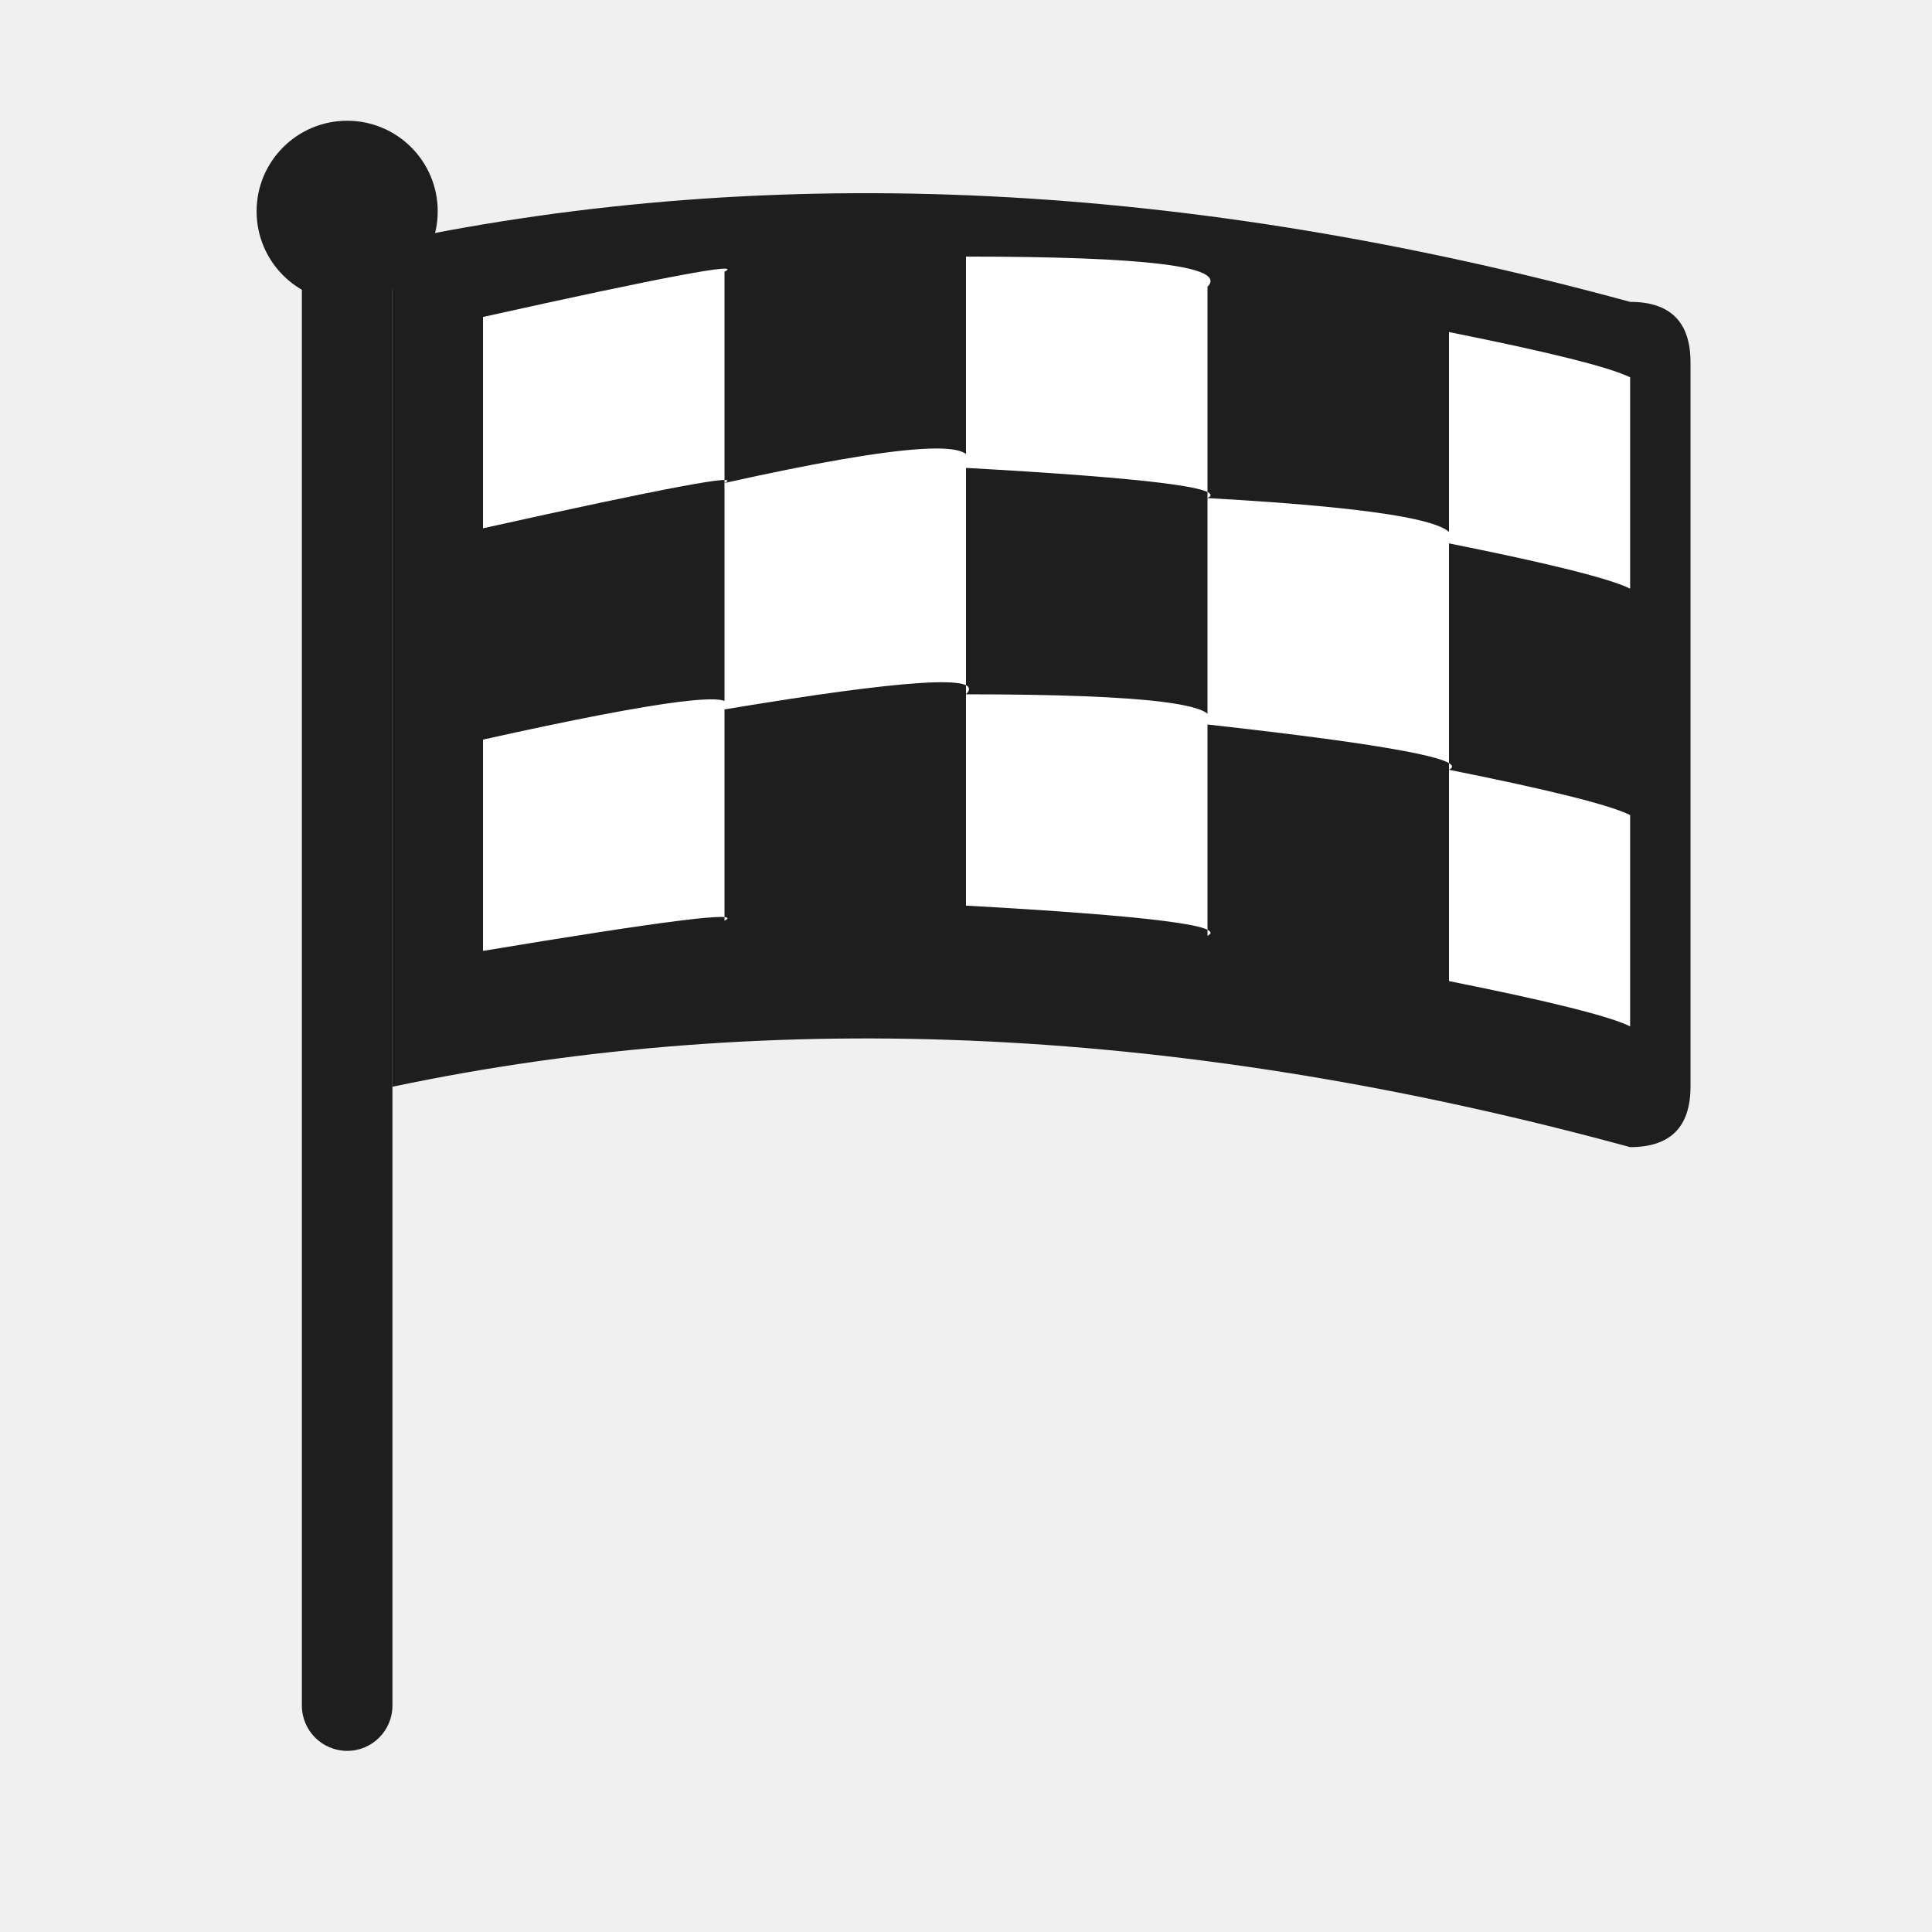
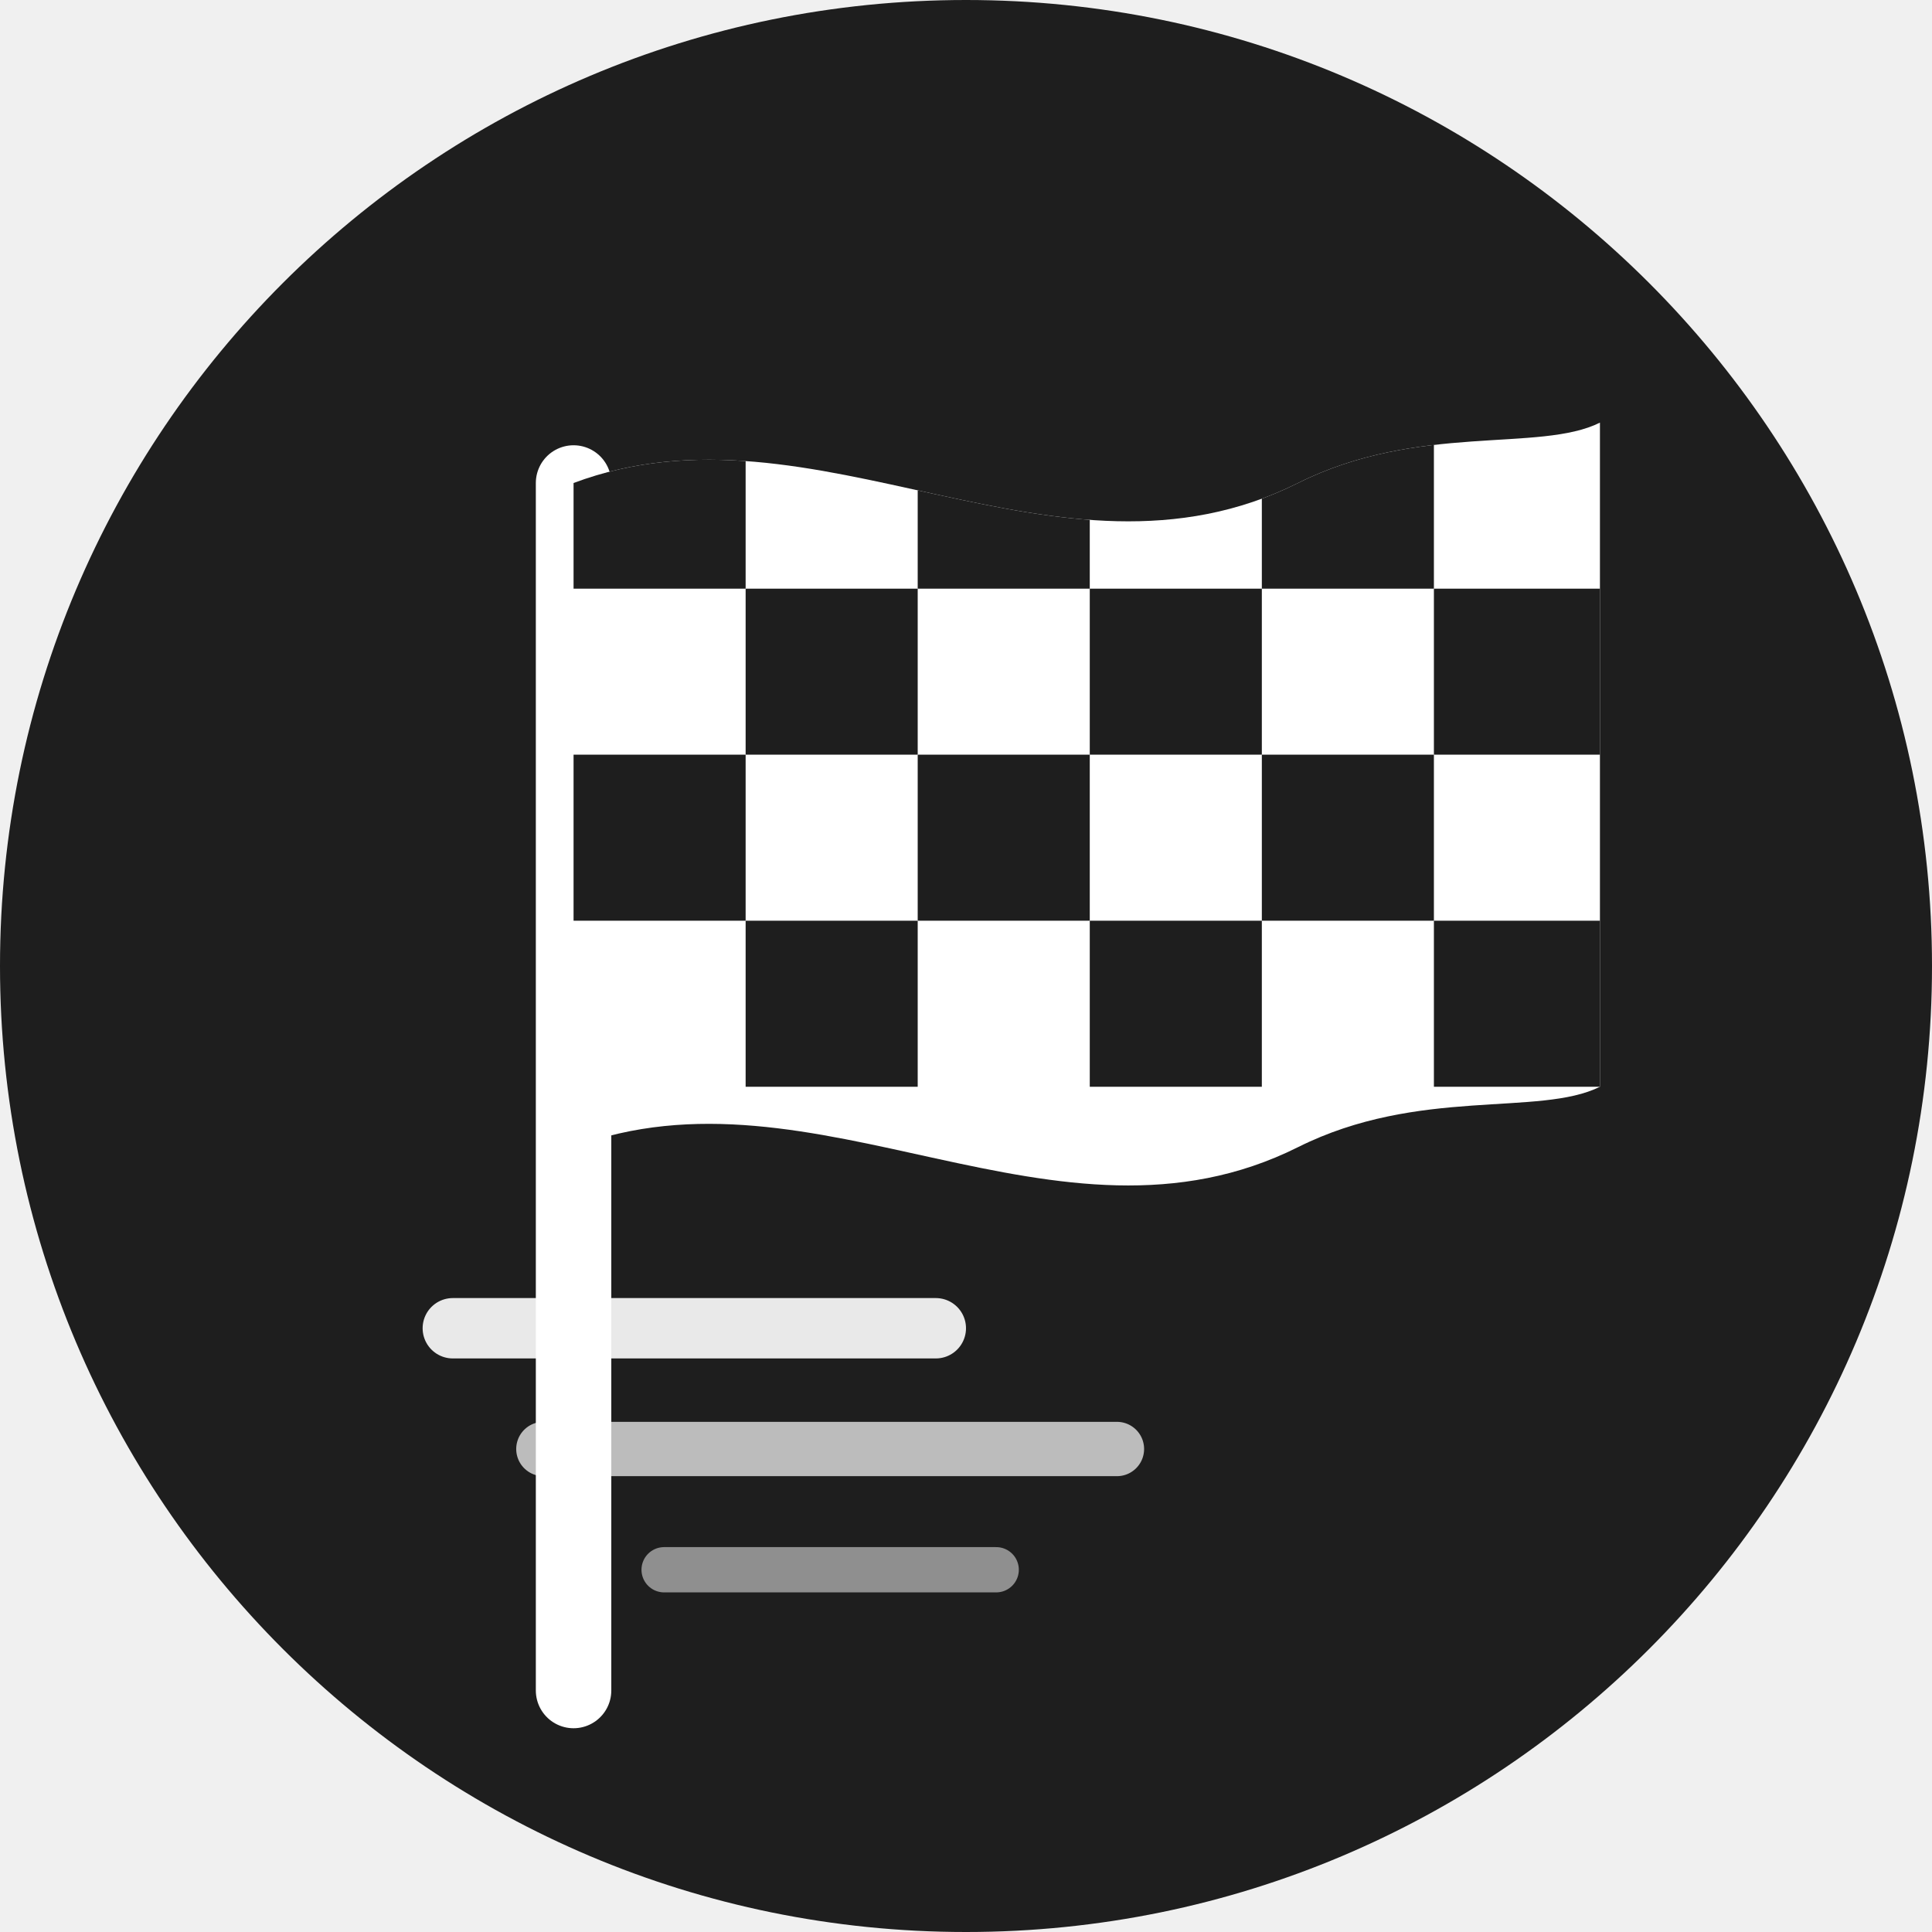
<svg xmlns="http://www.w3.org/2000/svg" viewBox="0 0 64 64">
-   <rect x="10" y="8" width="3" height="50" rx="1.5" fill="#1E1E1E" />
-   <path d="M13 8 Q32 4, 54 10 Q56 10, 56 12 L56 36 Q56 38, 54 38 Q32 32, 13 36 Z" fill="#1E1E1E" />
-   <path d="M16 10.5 Q25 8.5, 24 9 L24 16 Q25 15.5, 16 17.5 Z" fill="white" />
-   <path d="M32 8.5 Q41 8.5, 40 9.5 L40 16.5 Q41 16, 32 15.5 Z" fill="white" />
-   <path d="M48 11 Q53 12, 54 12.5 L54 19.5 Q53 19, 48 18 Z" fill="white" />
-   <path d="M24 16 Q33 14, 32 15.5 L32 23 Q33 22, 24 23.5 Z" fill="white" />
-   <path d="M40 16.5 Q49 17, 48 18 L48 25.5 Q49 25, 40 24 Z" fill="white" />
-   <path d="M16 24.5 Q25 22.5, 24 23.5 L24 30.5 Q25 30, 16 31.5 Z" fill="white" />
-   <path d="M32 23 Q41 23, 40 24 L40 31 Q41 30.5, 32 30 Z" fill="white" />
-   <path d="M48 25.5 Q53 26.5, 54 27 L54 34 Q53 33.5, 48 32.5 Z" fill="white" />
-   <circle cx="11.5" cy="7" r="3" fill="#1E1E1E" />
+   <circle cx="32" cy="32" r="32" fill="#1E1E1E" />
+   <g transform="translate(13, 10)">
+     <line x1="6" y1="6" x2="6" y2="46" stroke="#fff" stroke-width="2.5" stroke-linecap="round" />
+     <defs>
+       <clipPath id="f">
+         <path d="M6 6 C14 3, 22 10, 30 6 C34 4, 38 5, 40 4 L40 26 C38 27, 34 26, 30 28 C22 32, 14 25, 6 28 Z" />
+       </clipPath>
+     </defs>
+     <path d="M6 6 C14 3, 22 10, 30 6 C34 4, 38 5, 40 4 L40 26 C38 27, 34 26, 30 28 C22 32, 14 25, 6 28 Z" fill="#fff" />
+     <g clip-path="url(#f)">
+       <rect x="6" y="4" width="5.7" height="5.5" fill="#1E1E1E" />
+       <rect x="17.4" y="4" width="5.7" height="5.5" fill="#1E1E1E" />
+       <rect x="28.8" y="4" width="5.7" height="5.5" fill="#1E1E1E" />
+       <rect x="11.7" y="9.5" width="5.7" height="5.5" fill="#1E1E1E" />
+       <rect x="23.1" y="9.5" width="5.7" height="5.5" fill="#1E1E1E" />
+       <rect x="34.5" y="9.5" width="5.7" height="5.5" fill="#1E1E1E" />
+       <rect x="6" y="15" width="5.7" height="5.5" fill="#1E1E1E" />
+       <rect x="17.4" y="15" width="5.7" height="5.5" fill="#1E1E1E" />
+       <rect x="28.8" y="15" width="5.7" height="5.5" fill="#1E1E1E" />
+       <rect x="11.7" y="20.5" width="5.7" height="5.5" fill="#1E1E1E" />
+       <rect x="23.1" y="20.5" width="5.7" height="5.5" fill="#1E1E1E" />
+       <rect x="34.5" y="20.5" width="5.7" height="5.5" fill="#1E1E1E" />
+     </g>
+     <line x1="2" y1="34" x2="18" y2="34" stroke="#fff" stroke-width="2" stroke-linecap="round" opacity="0.9" />
+     <line x1="5" y1="38" x2="24" y2="38" stroke="#fff" stroke-width="1.8" stroke-linecap="round" opacity="0.7" />
+     <line x1="9" y1="42" x2="20" y2="42" stroke="#fff" stroke-width="1.5" stroke-linecap="round" opacity="0.5" />
+   </g>
</svg>
